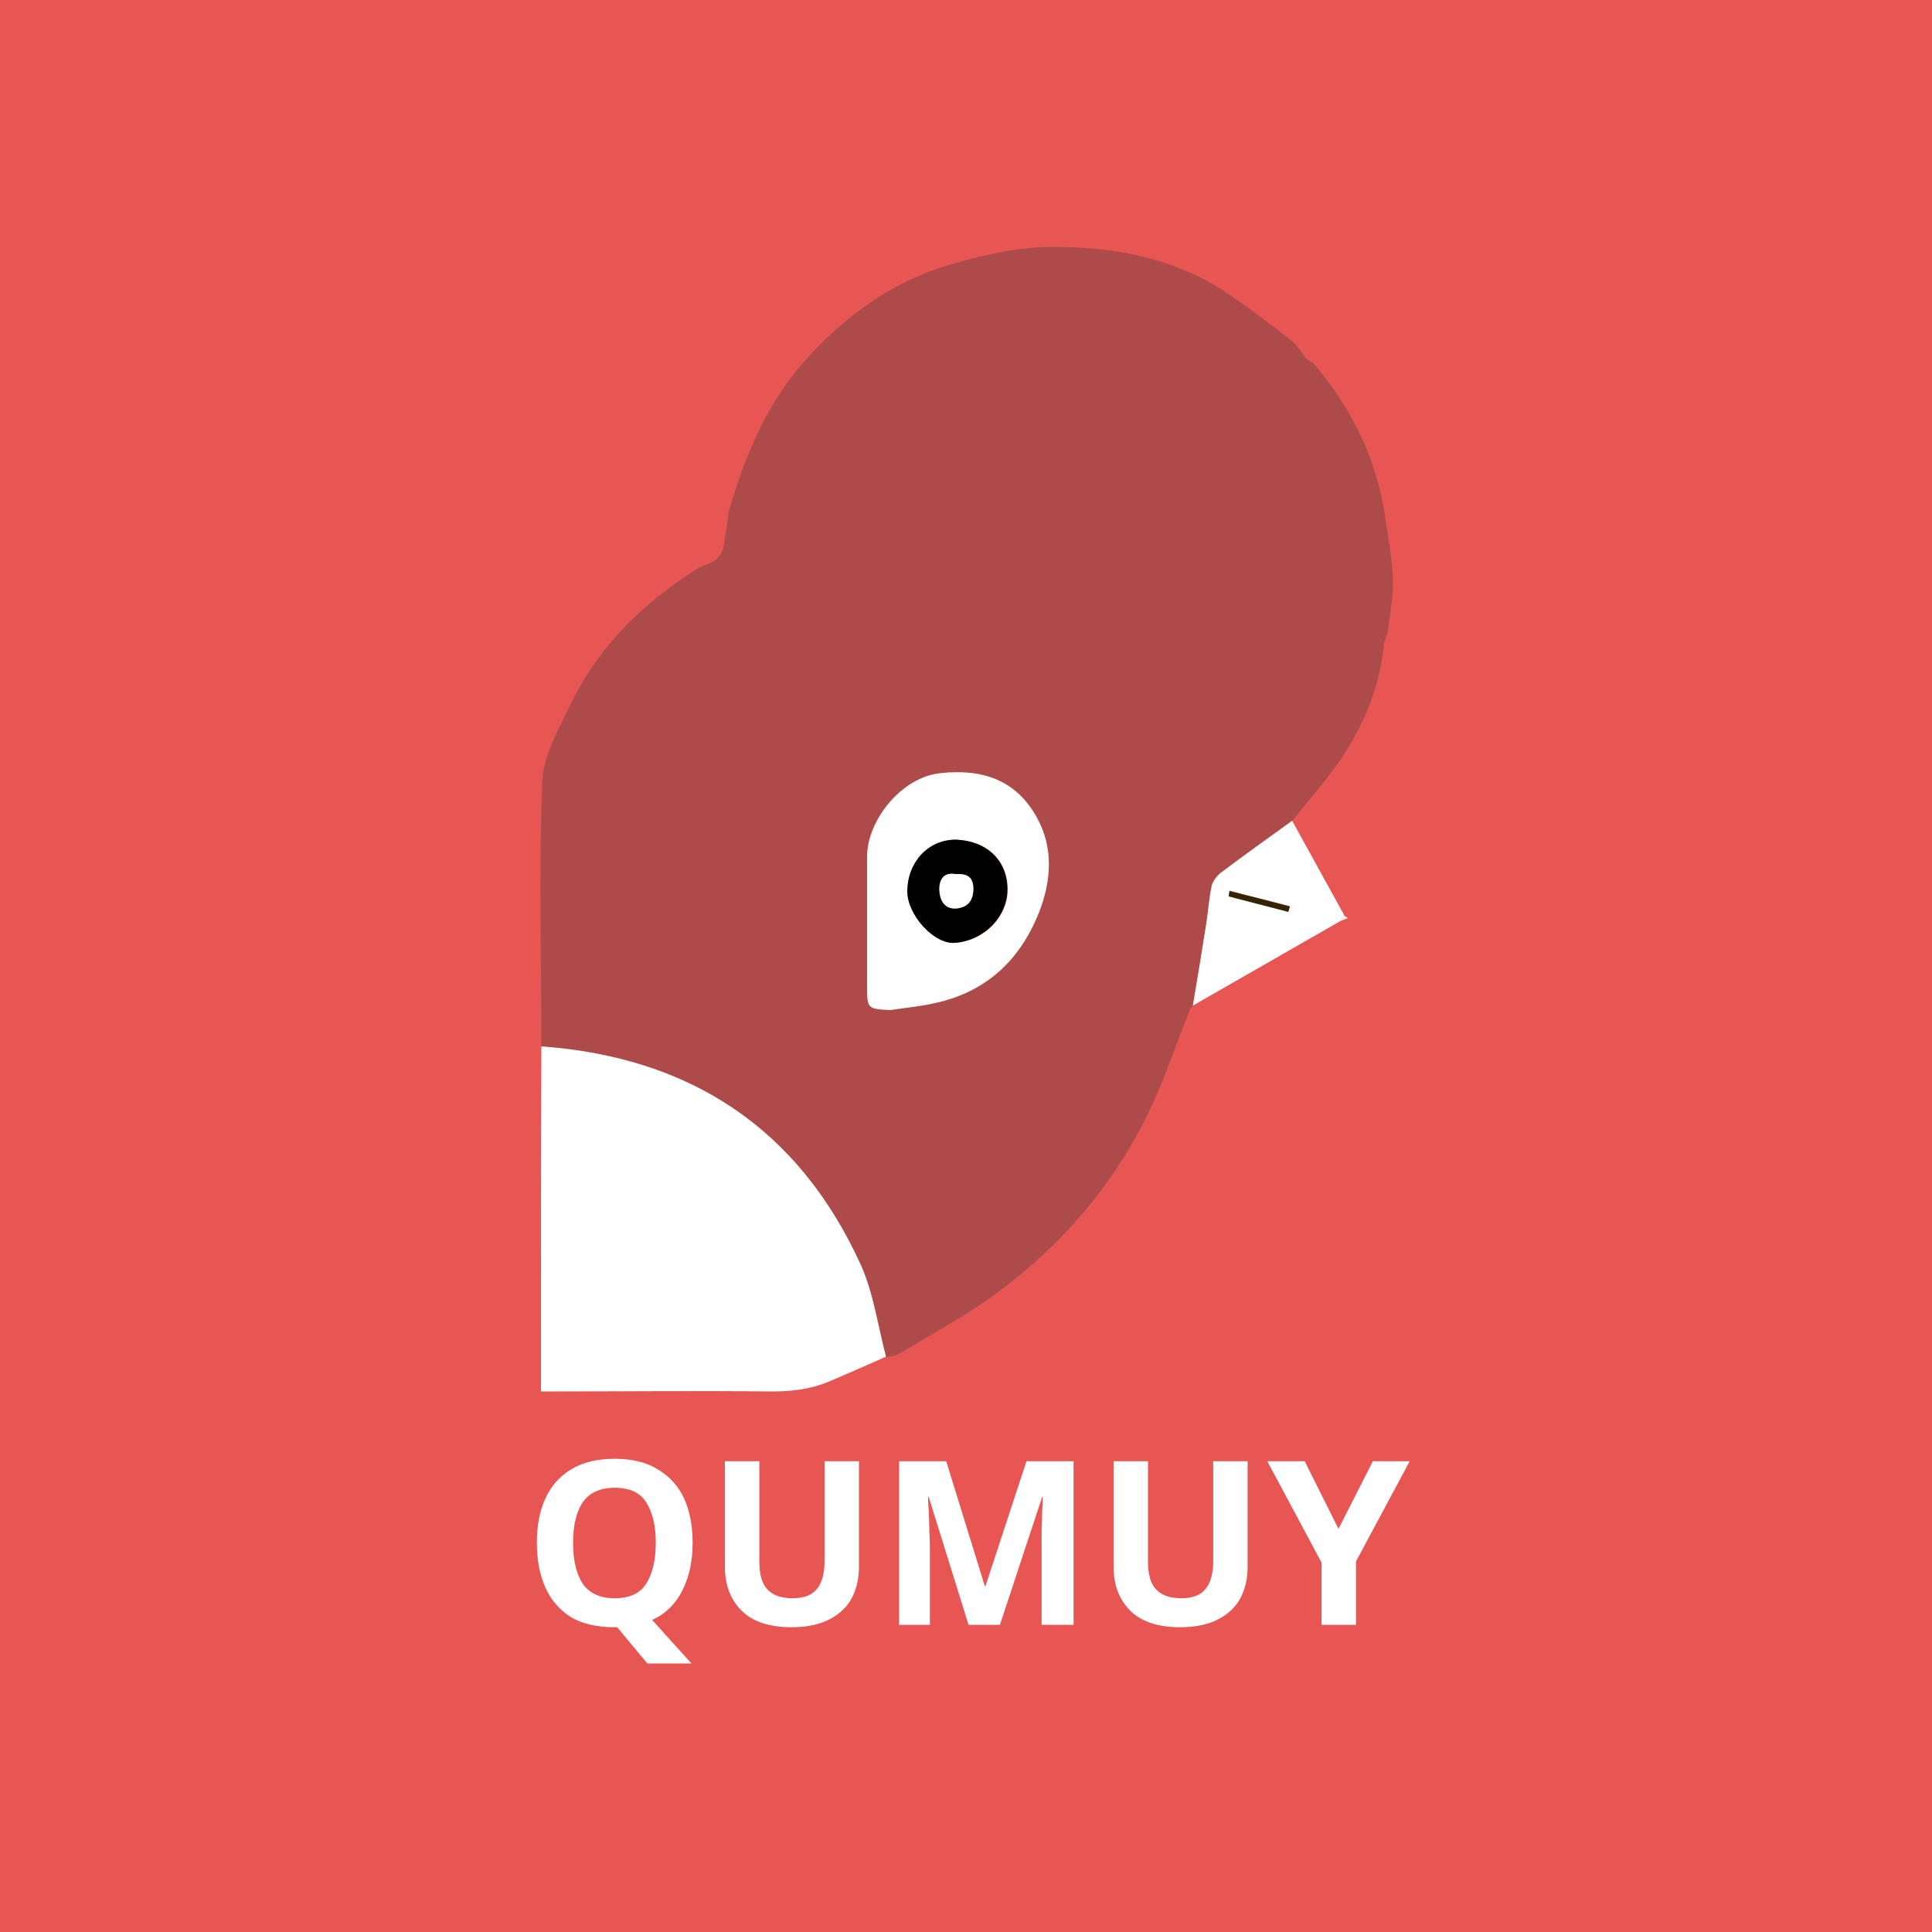
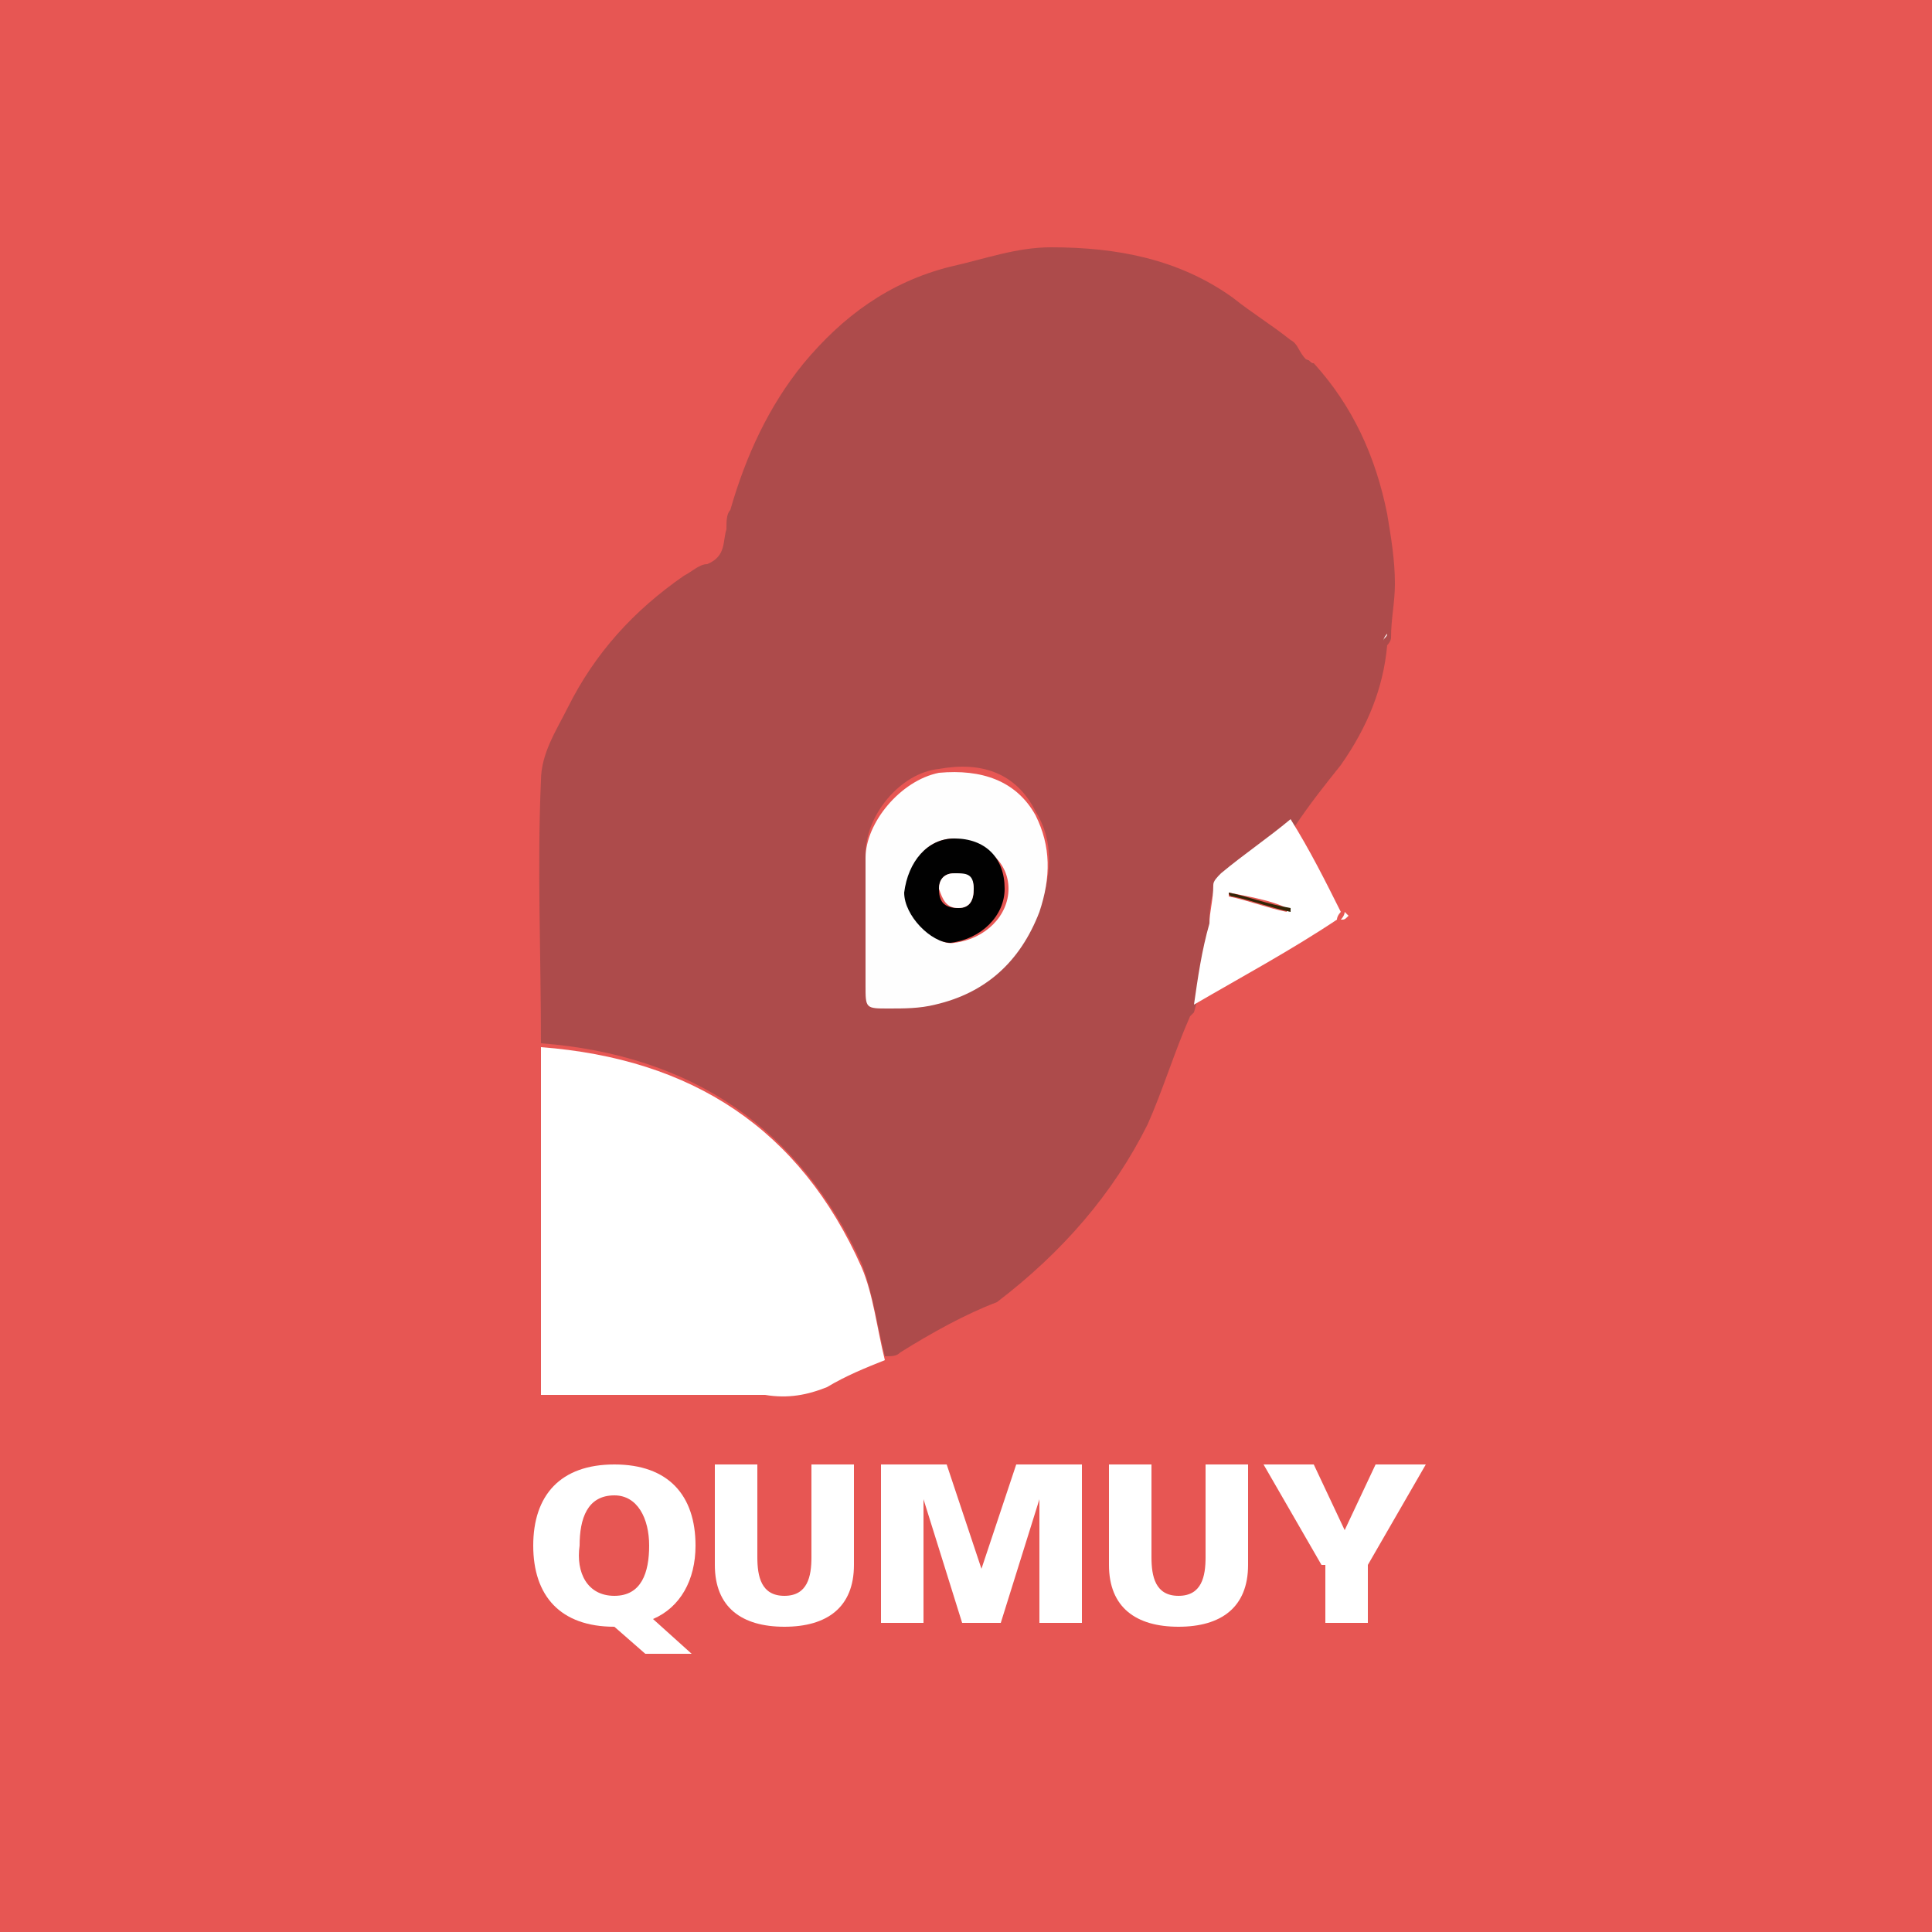
- <svg xmlns="http://www.w3.org/2000/svg" viewBox="0 0 50 50">
-   <defs>
-     <style>
-       .cls-1 {
-         fill: #f8ae19;
-       }
- 
-       .cls-2 {
-         fill: #010101;
-       }
- 
-       .cls-3, .cls-4 {
-         fill: #fff;
-       }
- 
-       .cls-5 {
-         fill: #fefefe;
-       }
- 
-       .cls-6 {
-         fill: #fefdfc;
-       }
- 
-       .cls-7 {
-         fill: #e75653;
-       }
- 
-       .cls-8 {
-         fill: #332405;
-       }
- 
-       .cls-9 {
-         fill: #ad4b4b;
-       }
- 
-       .cls-4 {
-         font-family: Frutiger-Black, 'Frutiger 75 Black';
-         font-size: 5.92px;
-         font-weight: 800;
-       }
-     </style>
-   </defs>
-   <g id="Layer_2" data-name="Layer 2">
-     <rect class="cls-7" x="-2" y="-2.06" width="54" height="53.13" />
+ <svg xmlns="http://www.w3.org/2000/svg" version="1.1" id="Layer_1" x="0px" y="0px" viewBox="0 0 50 50" style="enable-background:new 0 0 50 50;" xml:space="preserve">
+   <style type="text/css">
+ 	.st0{fill:#E75653;}
+ 	.st1{fill:#AD4B4B;}
+ 	.st2{fill:#FFFFFF;}
+ 	.st3{fill:#FEFDFC;}
+ 	.st4{fill:#F8AE19;}
+ 	.st5{fill:#FEFEFE;}
+ 	.st6{fill:#332405;}
+ 	.st7{fill:#010101;}
+ 	.st8{enable-background:new    ;}
+ </style>
+   <g id="Layer_2_00000087392606152894170580000012476193291881339042_">
+     <g>
+       <rect x="-2" y="-2.1" class="st0" width="54" height="53.1" />
+     </g>
  </g>
-   <g id="Layer_1" data-name="Layer 1">
+   <g id="Layer_1_00000106863522037445739620000009767307083615816348_">
    <g>
      <g>
-         <path class="cls-9" d="m33.95,9.35c.96,1.12,1.63,2.39,1.87,3.86.09.58.2,1.17.23,1.76.02.47-.09.94-.14,1.42-.03.08-.06.16-.09.24-.1,1.13-.52,2.14-1.15,3.06-.38.55-.82,1.04-1.23,1.56-.62.45-1.24.89-1.85,1.35-.1.08-.2.21-.23.33-.07.32-.09.64-.14.97-.11.71-.23,1.43-.35,2.14,0,0,0,0,0,0-.02.03-.05.05-.07.08-.37.92-.68,1.87-1.12,2.76-.9,1.83-2.22,3.35-3.85,4.56-.79.59-1.68,1.06-2.53,1.58-.11.06-.24.08-.37.11-.21-.79-.32-1.63-.65-2.37-1.6-3.54-4.42-5.37-8.27-5.66,0-2.28-.06-4.57.02-6.84.02-.66.39-1.32.69-1.94.66-1.41,1.7-2.51,2.99-3.38.19-.13.38-.27.6-.34.48-.16.42-.58.49-.93.04-.18.03-.37.09-.54.41-1.37.95-2.67,1.91-3.76,1.03-1.16,2.25-2.07,3.75-2.51.85-.25,1.74-.46,2.62-.47,1.68-.01,3.31.29,4.73,1.29.52.36,1.03.75,1.53,1.14.15.12.25.31.38.46.05.04.1.07.15.11Zm-10.9,16.79c.37-.06.74-.09,1.1-.17,1.35-.28,2.24-1.11,2.74-2.36.32-.82.38-1.67-.06-2.46-.54-.97-1.41-1.26-2.5-1.14-1.01.11-1.9,1.23-1.89,2.16.01,1.11,0,2.21,0,3.32,0,.62,0,.62.61.65Z" />
-         <path class="cls-3" d="m14.01,27.08c3.85.28,6.66,2.12,8.27,5.66.33.74.44,1.58.65,2.37-.5.22-.99.44-1.49.65-.51.21-1.04.26-1.59.25-1.81-.02-3.62,0-5.42,0h-.43c0-.16,0-.29,0-.42,0-2.83,0-5.67.01-8.5Z" />
-         <path class="cls-3" d="m30.87,26.03c.12-.71.24-1.43.35-2.14.05-.32.07-.65.14-.97.03-.12.13-.25.23-.33.61-.46,1.23-.9,1.85-1.35.45.81.89,1.62,1.34,2.43-.03.05-.06.11-.08.16-1.27.73-2.55,1.46-3.82,2.19Zm.95-2.97s-.01.09-.02.13c.51.13,1.03.27,1.54.4.01-.05.02-.09.04-.14-.52-.13-1.04-.26-1.56-.4Z" />
-         <path class="cls-6" d="m35.81,16.62c.03-.08.06-.16.09-.24-.03.08-.06.16-.09.24Z" />
-         <path class="cls-6" d="m34.69,23.84c.03-.05.06-.11.08-.16.04.03.08.06.11.08-.07.03-.13.05-.2.08Z" />
-         <path class="cls-6" d="m33.95,9.35s-.1-.07-.15-.11c.05.04.1.07.15.11Z" />
-         <path class="cls-1" d="m30.8,26.1s.05-.05.07-.08c-.02.03-.05.05-.07.08Z" />
-         <path class="cls-5" d="m23.05,26.14c-.61-.03-.61-.03-.61-.65,0-1.11,0-2.21,0-3.32,0-.93.88-2.05,1.89-2.16,1.09-.12,1.96.17,2.5,1.14.44.79.38,1.64.06,2.46-.5,1.26-1.39,2.08-2.74,2.36-.36.08-.73.11-1.1.17Zm1.68-4.41c-.71,0-1.25.59-1.24,1.35,0,.61.7,1.37,1.24,1.32.78-.07,1.35-.7,1.35-1.38,0-.75-.53-1.26-1.34-1.29Z" />
-         <path class="cls-8" d="m31.82,23.06c.52.13,1.04.26,1.56.4-.01.05-.02.09-.04.14-.51-.13-1.03-.27-1.54-.4,0-.04.01-.09.02-.13Z" />
-         <path class="cls-2" d="m24.73,21.73c.81.03,1.34.54,1.34,1.29,0,.68-.57,1.31-1.35,1.38-.54.05-1.23-.71-1.24-1.32,0-.76.53-1.34,1.24-1.35Zm-.01.89c-.32-.05-.42.17-.41.4,0,.26.12.52.45.49.29-.03.43-.2.43-.51,0-.34-.2-.39-.47-.38Z" />
-         <path class="cls-3" d="m24.72,22.62c.27-.01.47.04.47.38,0,.31-.15.48-.43.51-.33.03-.44-.23-.45-.49,0-.23.09-.45.41-.4Z" />
+         <g>
+           <path class="st1" d="M34,9.4c1,1.1,1.6,2.4,1.9,3.9c0.1,0.6,0.2,1.2,0.2,1.8c0,0.5-0.1,0.9-0.1,1.4c0,0.1-0.1,0.2-0.1,0.2      c-0.1,1.1-0.5,2.1-1.2,3.1c-0.4,0.5-0.8,1-1.2,1.6c-0.6,0.5-1.2,0.9-1.9,1.4c-0.1,0.1-0.2,0.2-0.2,0.3c-0.1,0.3-0.1,0.6-0.1,1      c-0.1,0.7-0.2,1.4-0.4,2.1l0,0c0,0,0,0-0.1,0.1c-0.4,0.9-0.7,1.9-1.1,2.8c-0.9,1.8-2.2,3.3-3.9,4.6C25,34,24.1,34.5,23.3,35      c-0.1,0.1-0.2,0.1-0.4,0.1c-0.2-0.8-0.3-1.6-0.6-2.4c-1.6-3.5-4.4-5.4-8.3-5.7c0-2.3-0.1-4.6,0-6.8c0-0.7,0.4-1.3,0.7-1.9      c0.7-1.4,1.7-2.5,3-3.4c0.2-0.1,0.4-0.3,0.6-0.3c0.5-0.2,0.4-0.6,0.5-0.9c0-0.2,0-0.4,0.1-0.5c0.4-1.4,1-2.7,1.9-3.8      c1-1.2,2.2-2.1,3.8-2.5c0.9-0.2,1.7-0.5,2.6-0.5c1.7,0,3.3,0.3,4.7,1.3c0.5,0.4,1,0.7,1.5,1.1c0.2,0.1,0.2,0.3,0.4,0.5      C33.9,9.3,33.9,9.4,34,9.4L34,9.4z M23.1,26.1c0.4-0.1,0.7-0.1,1.1-0.2c1.4-0.3,2.2-1.1,2.7-2.4c0.3-0.8,0.4-1.7-0.1-2.5      c-0.5-1-1.4-1.3-2.5-1.1c-1,0.1-1.9,1.2-1.9,2.2c0,1.1,0,2.2,0,3.3C22.4,26.1,22.4,26.1,23.1,26.1z" />
+         </g>
+         <g>
+           <path class="st2" d="M14,27.1c3.9,0.3,6.7,2.1,8.3,5.7c0.3,0.7,0.4,1.6,0.6,2.4c-0.5,0.2-1,0.4-1.5,0.7c-0.5,0.2-1,0.3-1.6,0.2      c-1.8,0-3.6,0-5.4,0H14c0-0.2,0-0.3,0-0.4C14,32.8,14,29.9,14,27.1L14,27.1z" />
+         </g>
+         <g>
+           <path class="st2" d="M30.9,26c0.1-0.7,0.2-1.4,0.4-2.1c0-0.3,0.1-0.6,0.1-1c0-0.1,0.1-0.2,0.2-0.3c0.6-0.5,1.2-0.9,1.8-1.4      c0.5,0.8,0.9,1.6,1.3,2.4c0,0-0.1,0.1-0.1,0.2C33.4,24.6,32.1,25.3,30.9,26L30.9,26z M31.8,23.1c0,0,0,0.1,0,0.1      c0.5,0.1,1,0.3,1.5,0.4c0,0,0-0.1,0-0.1C32.9,23.3,32.3,23.2,31.8,23.1L31.8,23.1z" />
+         </g>
+         <g>
+           <path class="st3" d="M35.8,16.6c0-0.1,0.1-0.2,0.1-0.2C35.9,16.5,35.8,16.5,35.8,16.6z" />
+         </g>
+         <g>
+           <path class="st3" d="M34.7,23.8c0,0,0.1-0.1,0.1-0.2c0,0,0.1,0.1,0.1,0.1C34.8,23.8,34.8,23.8,34.7,23.8L34.7,23.8z" />
+         </g>
+         <g>
+           <path class="st3" d="M34,9.4c0,0-0.1-0.1-0.2-0.1C33.8,9.3,33.9,9.3,34,9.4z" />
+         </g>
+         <g>
+           <path class="st4" d="M30.8,26.1C30.8,26.1,30.8,26.1,30.8,26.1C30.8,26.1,30.8,26.1,30.8,26.1z" />
+         </g>
+         <g>
+           <path class="st5" d="M23,26.1c-0.6,0-0.6,0-0.6-0.6c0-1.1,0-2.2,0-3.3c0-0.9,0.9-2,1.9-2.2c1.1-0.1,2,0.2,2.5,1.1      c0.4,0.8,0.4,1.6,0.1,2.5c-0.5,1.3-1.4,2.1-2.7,2.4C23.8,26.1,23.4,26.1,23,26.1z M24.7,21.7c-0.7,0-1.2,0.6-1.2,1.4      c0,0.6,0.7,1.4,1.2,1.3c0.8-0.1,1.4-0.7,1.4-1.4C26.1,22.3,25.5,21.8,24.7,21.7L24.7,21.7z" />
+         </g>
+         <g>
+           <path class="st6" d="M31.8,23.1c0.5,0.1,1,0.3,1.6,0.4c0,0,0,0.1,0,0.1c-0.5-0.1-1-0.3-1.5-0.4C31.8,23.2,31.8,23.1,31.8,23.1      L31.8,23.1z" />
+         </g>
+         <g>
+           <path class="st7" d="M24.7,21.7c0.8,0,1.3,0.5,1.3,1.3c0,0.7-0.6,1.3-1.4,1.4c-0.5,0-1.2-0.7-1.2-1.3      C23.5,22.3,24,21.7,24.7,21.7L24.7,21.7z M24.7,22.6c-0.3,0-0.4,0.2-0.4,0.4c0,0.3,0.1,0.5,0.5,0.5c0.3,0,0.4-0.2,0.4-0.5      C25.2,22.7,25,22.6,24.7,22.6z" />
+         </g>
+         <g>
+           <path class="st2" d="M24.7,22.6c0.3,0,0.5,0,0.5,0.4c0,0.3-0.1,0.5-0.4,0.5c-0.3,0-0.4-0.2-0.5-0.5      C24.3,22.8,24.4,22.6,24.7,22.6z" />
+         </g>
      </g>
-       <text class="cls-4" transform="translate(13.55 42.05)">
-         <tspan x="0" y="0">QUMUY</tspan>
-       </text>
+       <g class="st8">
+         <path class="st2" d="M15.9,42.1L15.9,42.1c-1.4,0-2.1-0.8-2.1-2.1c0-1.3,0.7-2.1,2.1-2.1c1.4,0,2.1,0.8,2.1,2.1     c0,0.9-0.4,1.6-1.1,1.9l1,0.9h-1.2L15.9,42.1z M15.9,41.3c0.7,0,0.9-0.6,0.9-1.3c0-0.7-0.3-1.3-0.9-1.3c-0.7,0-0.9,0.6-0.9,1.3     C14.9,40.7,15.2,41.3,15.9,41.3z" />
+         <path class="st2" d="M22.1,40.5c0,1.1-0.7,1.6-1.8,1.6s-1.8-0.5-1.8-1.6v-2.6h1.1v2.4c0,0.5,0.1,1,0.7,1s0.7-0.5,0.7-1v-2.4h1.1     V40.5z" />
+         <path class="st2" d="M22.8,37.9h1.7l0.9,2.7h0l0.9-2.7H28V42h-1.1l0-3.2h0L25.9,42h-1l-1-3.2h0l0,3.2h-1.1V37.9z" />
+         <path class="st2" d="M32.3,40.5c0,1.1-0.7,1.6-1.8,1.6c-1.1,0-1.8-0.5-1.8-1.6v-2.6h1.1v2.4c0,0.5,0.1,1,0.7,1s0.7-0.5,0.7-1     v-2.4h1.1V40.5z" />
+         <path class="st2" d="M34.2,40.5l-1.5-2.6H34l0.8,1.7l0.8-1.7h1.3l-1.5,2.6V42h-1.1V40.5z" />
+       </g>
    </g>
  </g>
</svg>
